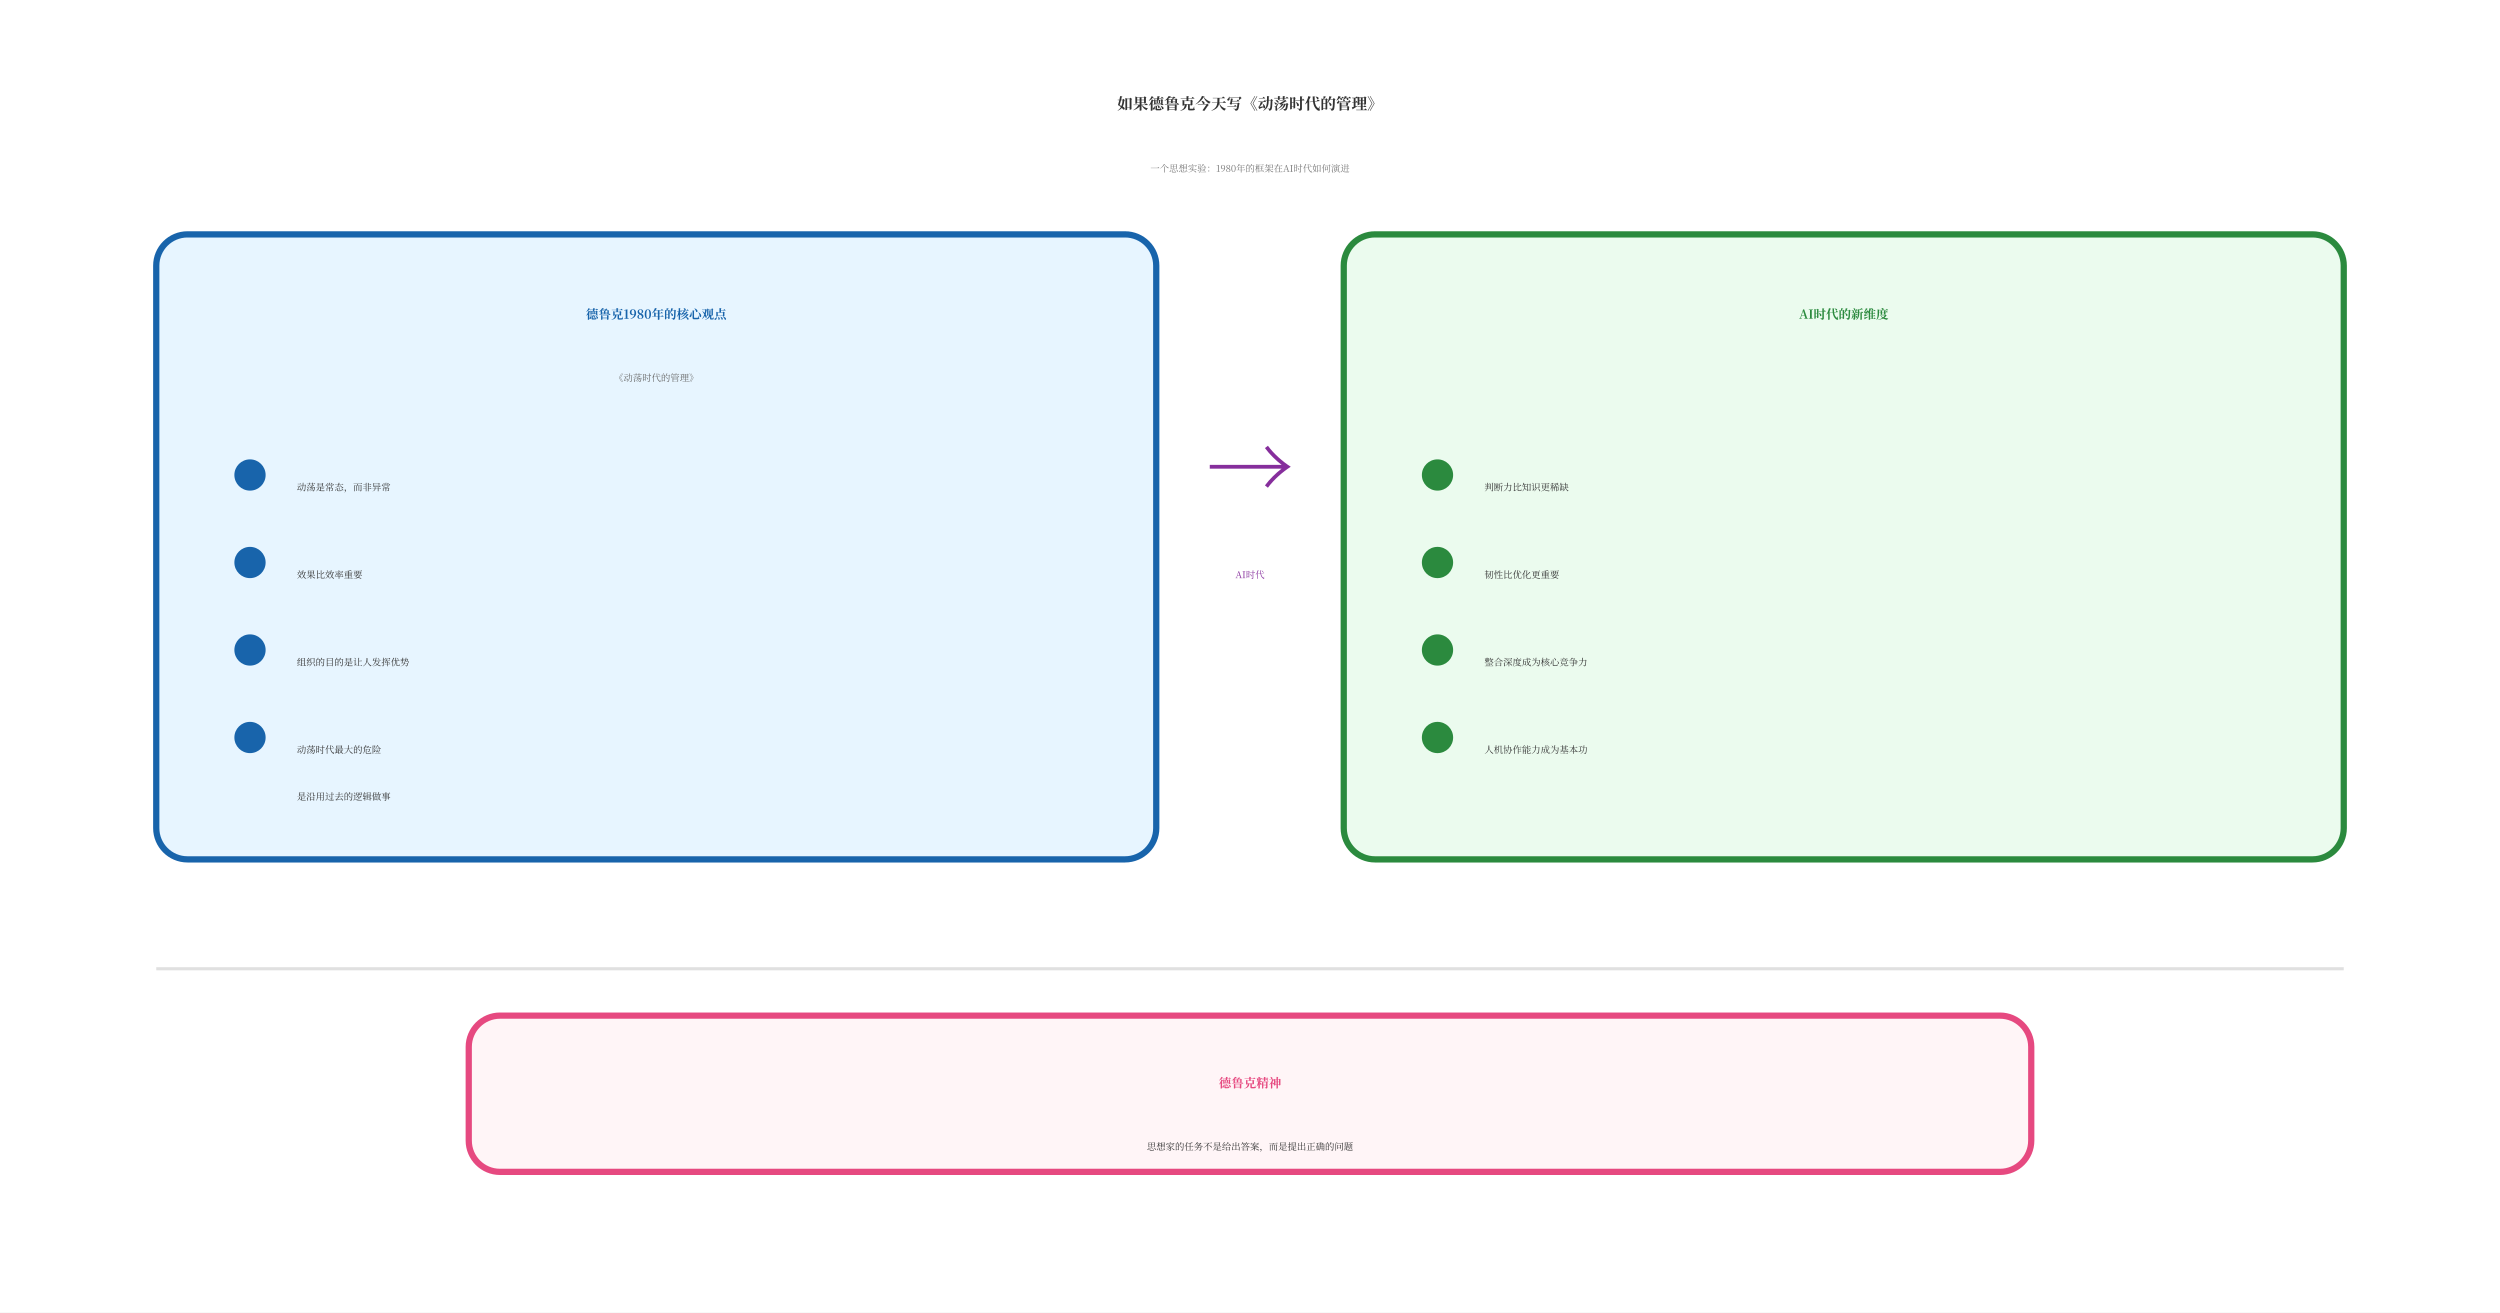
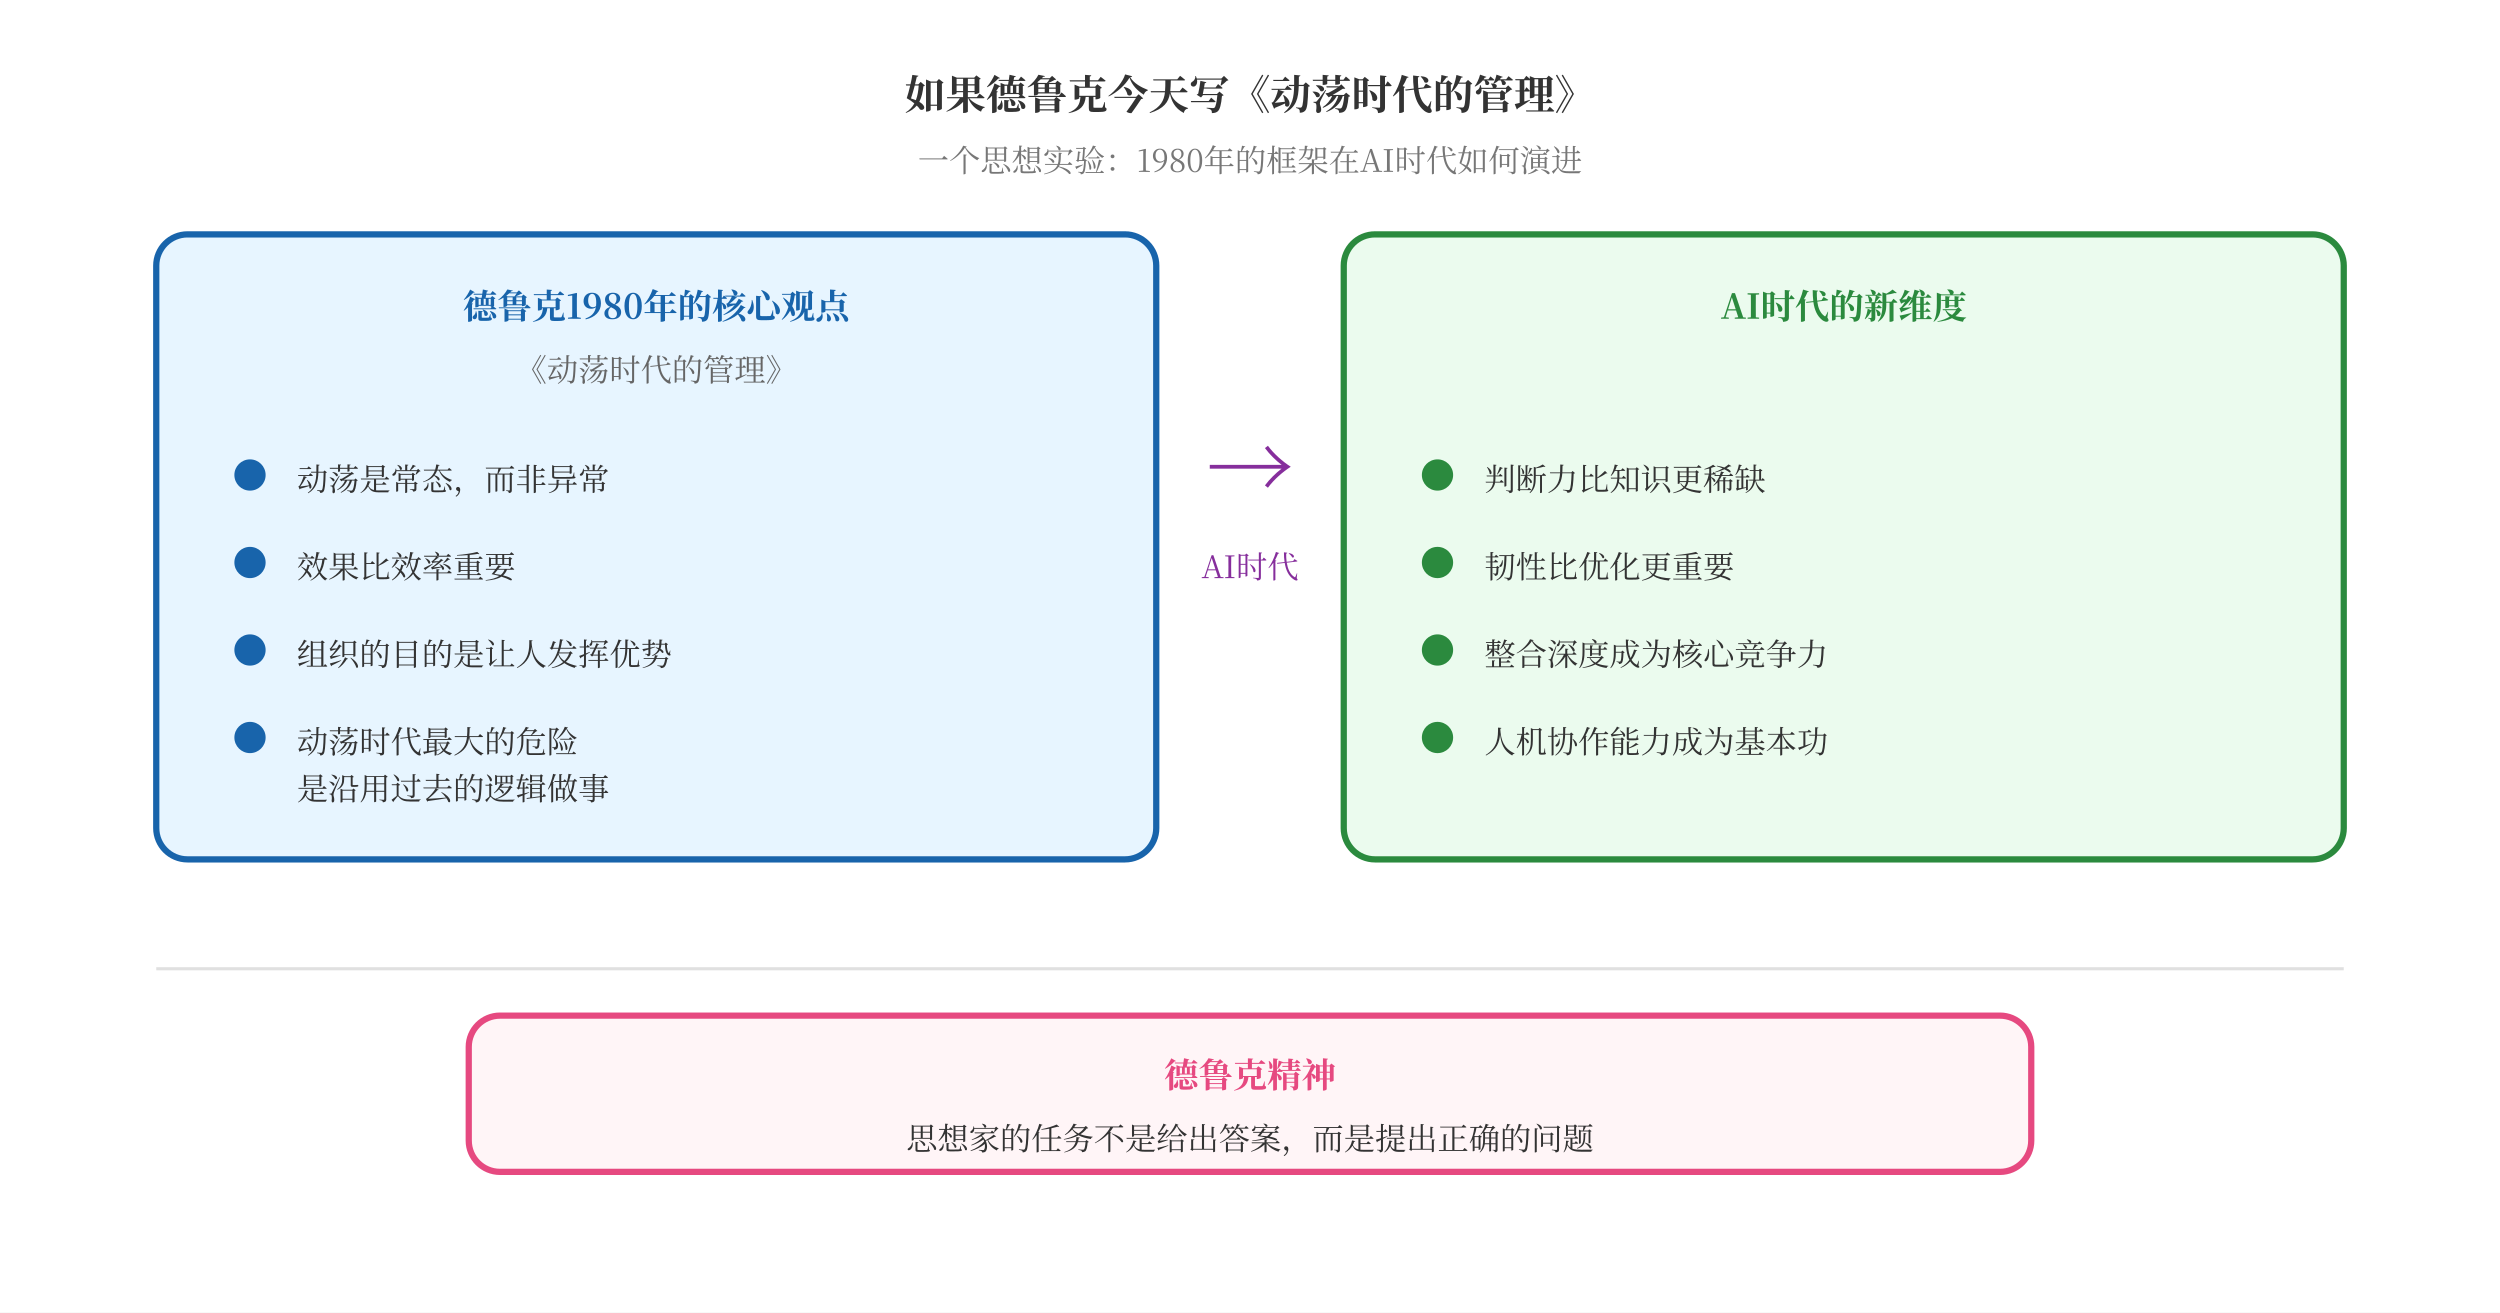
<svg xmlns="http://www.w3.org/2000/svg" viewBox="0 0 800 420" style="font-family: 'Noto Serif CJK SC', serif; background: #fefefe;">
  <rect width="800" height="420" fill="white" />
-   <text x="400" y="35" text-anchor="middle" font-size="5" font-weight="bold" fill="#333">如果德鲁克今天写《动荡时代的管理》</text>
-   <text x="400" y="55" text-anchor="middle" font-size="3" fill="#777">一个思想实验：1980年的框架在AI时代如何演进</text>
+   <text x="400" y="35" text-anchor="middle" font-size="13" font-weight="bold" fill="#333">如果德鲁克今天写《动荡时代的管理》</text>
+   <text x="400" y="55" text-anchor="middle" font-size="10" fill="#777">一个思想实验：1980年的框架在AI时代如何演进</text>
  <rect x="50" y="75" width="320" height="200" rx="10" fill="#e7f5ff" stroke="#1864ab" stroke-width="2" />
-   <text x="210" y="102" text-anchor="middle" font-size="4" font-weight="bold" fill="#1864ab">德鲁克1980年的核心观点</text>
-   <text x="210" y="122" text-anchor="middle" font-size="3" fill="#666">《动荡时代的管理》</text>
+   <text x="210" y="102" text-anchor="middle" font-size="11" font-weight="bold" fill="#1864ab">德鲁克1980年的核心观点</text>
+   <text x="210" y="122" text-anchor="middle" font-size="10" fill="#666">《动荡时代的管理》</text>
  <circle cx="80" cy="152" r="5" fill="#1864ab" />
-   <text x="95" y="157" font-size="3" fill="#333">动荡是常态，而非异常</text>
+   <text x="95" y="157" font-size="10" fill="#333">动荡是常态，而非异常</text>
  <circle cx="80" cy="180" r="5" fill="#1864ab" />
-   <text x="95" y="185" font-size="3" fill="#333">效果比效率重要</text>
+   <text x="95" y="185" font-size="10" fill="#333">效果比效率重要</text>
  <circle cx="80" cy="208" r="5" fill="#1864ab" />
-   <text x="95" y="213" font-size="3" fill="#333">组织的目的是让人发挥优势</text>
+   <text x="95" y="213" font-size="10" fill="#333">组织的目的是让人发挥优势</text>
  <circle cx="80" cy="236" r="5" fill="#1864ab" />
-   <text x="95" y="241" font-size="3" fill="#333">动荡时代最大的危险</text>
-   <text x="95" y="256" font-size="3" fill="#333">是沿用过去的逻辑做事</text>
+   <text x="95" y="241" font-size="10" fill="#333">动荡时代最大的危险</text>
+   <text x="95" y="256" font-size="10" fill="#333">是沿用过去的逻辑做事</text>
  <text x="400" y="160" text-anchor="middle" font-size="28" fill="#862e9c">→</text>
-   <text x="400" y="185" text-anchor="middle" font-size="3" fill="#862e9c">AI时代</text>
+   <text x="400" y="185" text-anchor="middle" font-size="10" fill="#862e9c">AI时代</text>
  <rect x="430" y="75" width="320" height="200" rx="10" fill="#ebfbee" stroke="#2b8a3e" stroke-width="2" />
-   <text x="590" y="102" text-anchor="middle" font-size="4" font-weight="bold" fill="#2b8a3e">AI时代的新维度</text>
+   <text x="590" y="102" text-anchor="middle" font-size="11" font-weight="bold" fill="#2b8a3e">AI时代的新维度</text>
  <circle cx="460" cy="152" r="5" fill="#2b8a3e" />
-   <text x="475" y="157" font-size="3" fill="#333">判断力比知识更稀缺</text>
+   <text x="475" y="157" font-size="10" fill="#333">判断力比知识更稀缺</text>
  <circle cx="460" cy="180" r="5" fill="#2b8a3e" />
-   <text x="475" y="185" font-size="3" fill="#333">韧性比优化更重要</text>
+   <text x="475" y="185" font-size="10" fill="#333">韧性比优化更重要</text>
  <circle cx="460" cy="208" r="5" fill="#2b8a3e" />
-   <text x="475" y="213" font-size="3" fill="#333">整合深度成为核心竞争力</text>
+   <text x="475" y="213" font-size="10" fill="#333">整合深度成为核心竞争力</text>
  <circle cx="460" cy="236" r="5" fill="#2b8a3e" />
-   <text x="475" y="241" font-size="3" fill="#333">人机协作能力成为基本功</text>
+   <text x="475" y="241" font-size="10" fill="#333">人机协作能力成为基本功</text>
  <line x1="50" y1="310" x2="750" y2="310" stroke="#e0e0e0" stroke-width="1" />
  <rect x="150" y="325" width="500" height="50" rx="10" fill="#fff5f7" stroke="#e64980" stroke-width="2" />
-   <text x="400" y="348" text-anchor="middle" font-size="4" font-weight="bold" fill="#e64980">德鲁克精神</text>
-   <text x="400" y="368" text-anchor="middle" font-size="3" fill="#333">思想家的任务不是给出答案，而是提出正确的问题</text>
+   <text x="400" y="348" text-anchor="middle" font-size="11" font-weight="bold" fill="#e64980">德鲁克精神</text>
+   <text x="400" y="368" text-anchor="middle" font-size="10" fill="#333">思想家的任务不是给出答案，而是提出正确的问题</text>
</svg>
